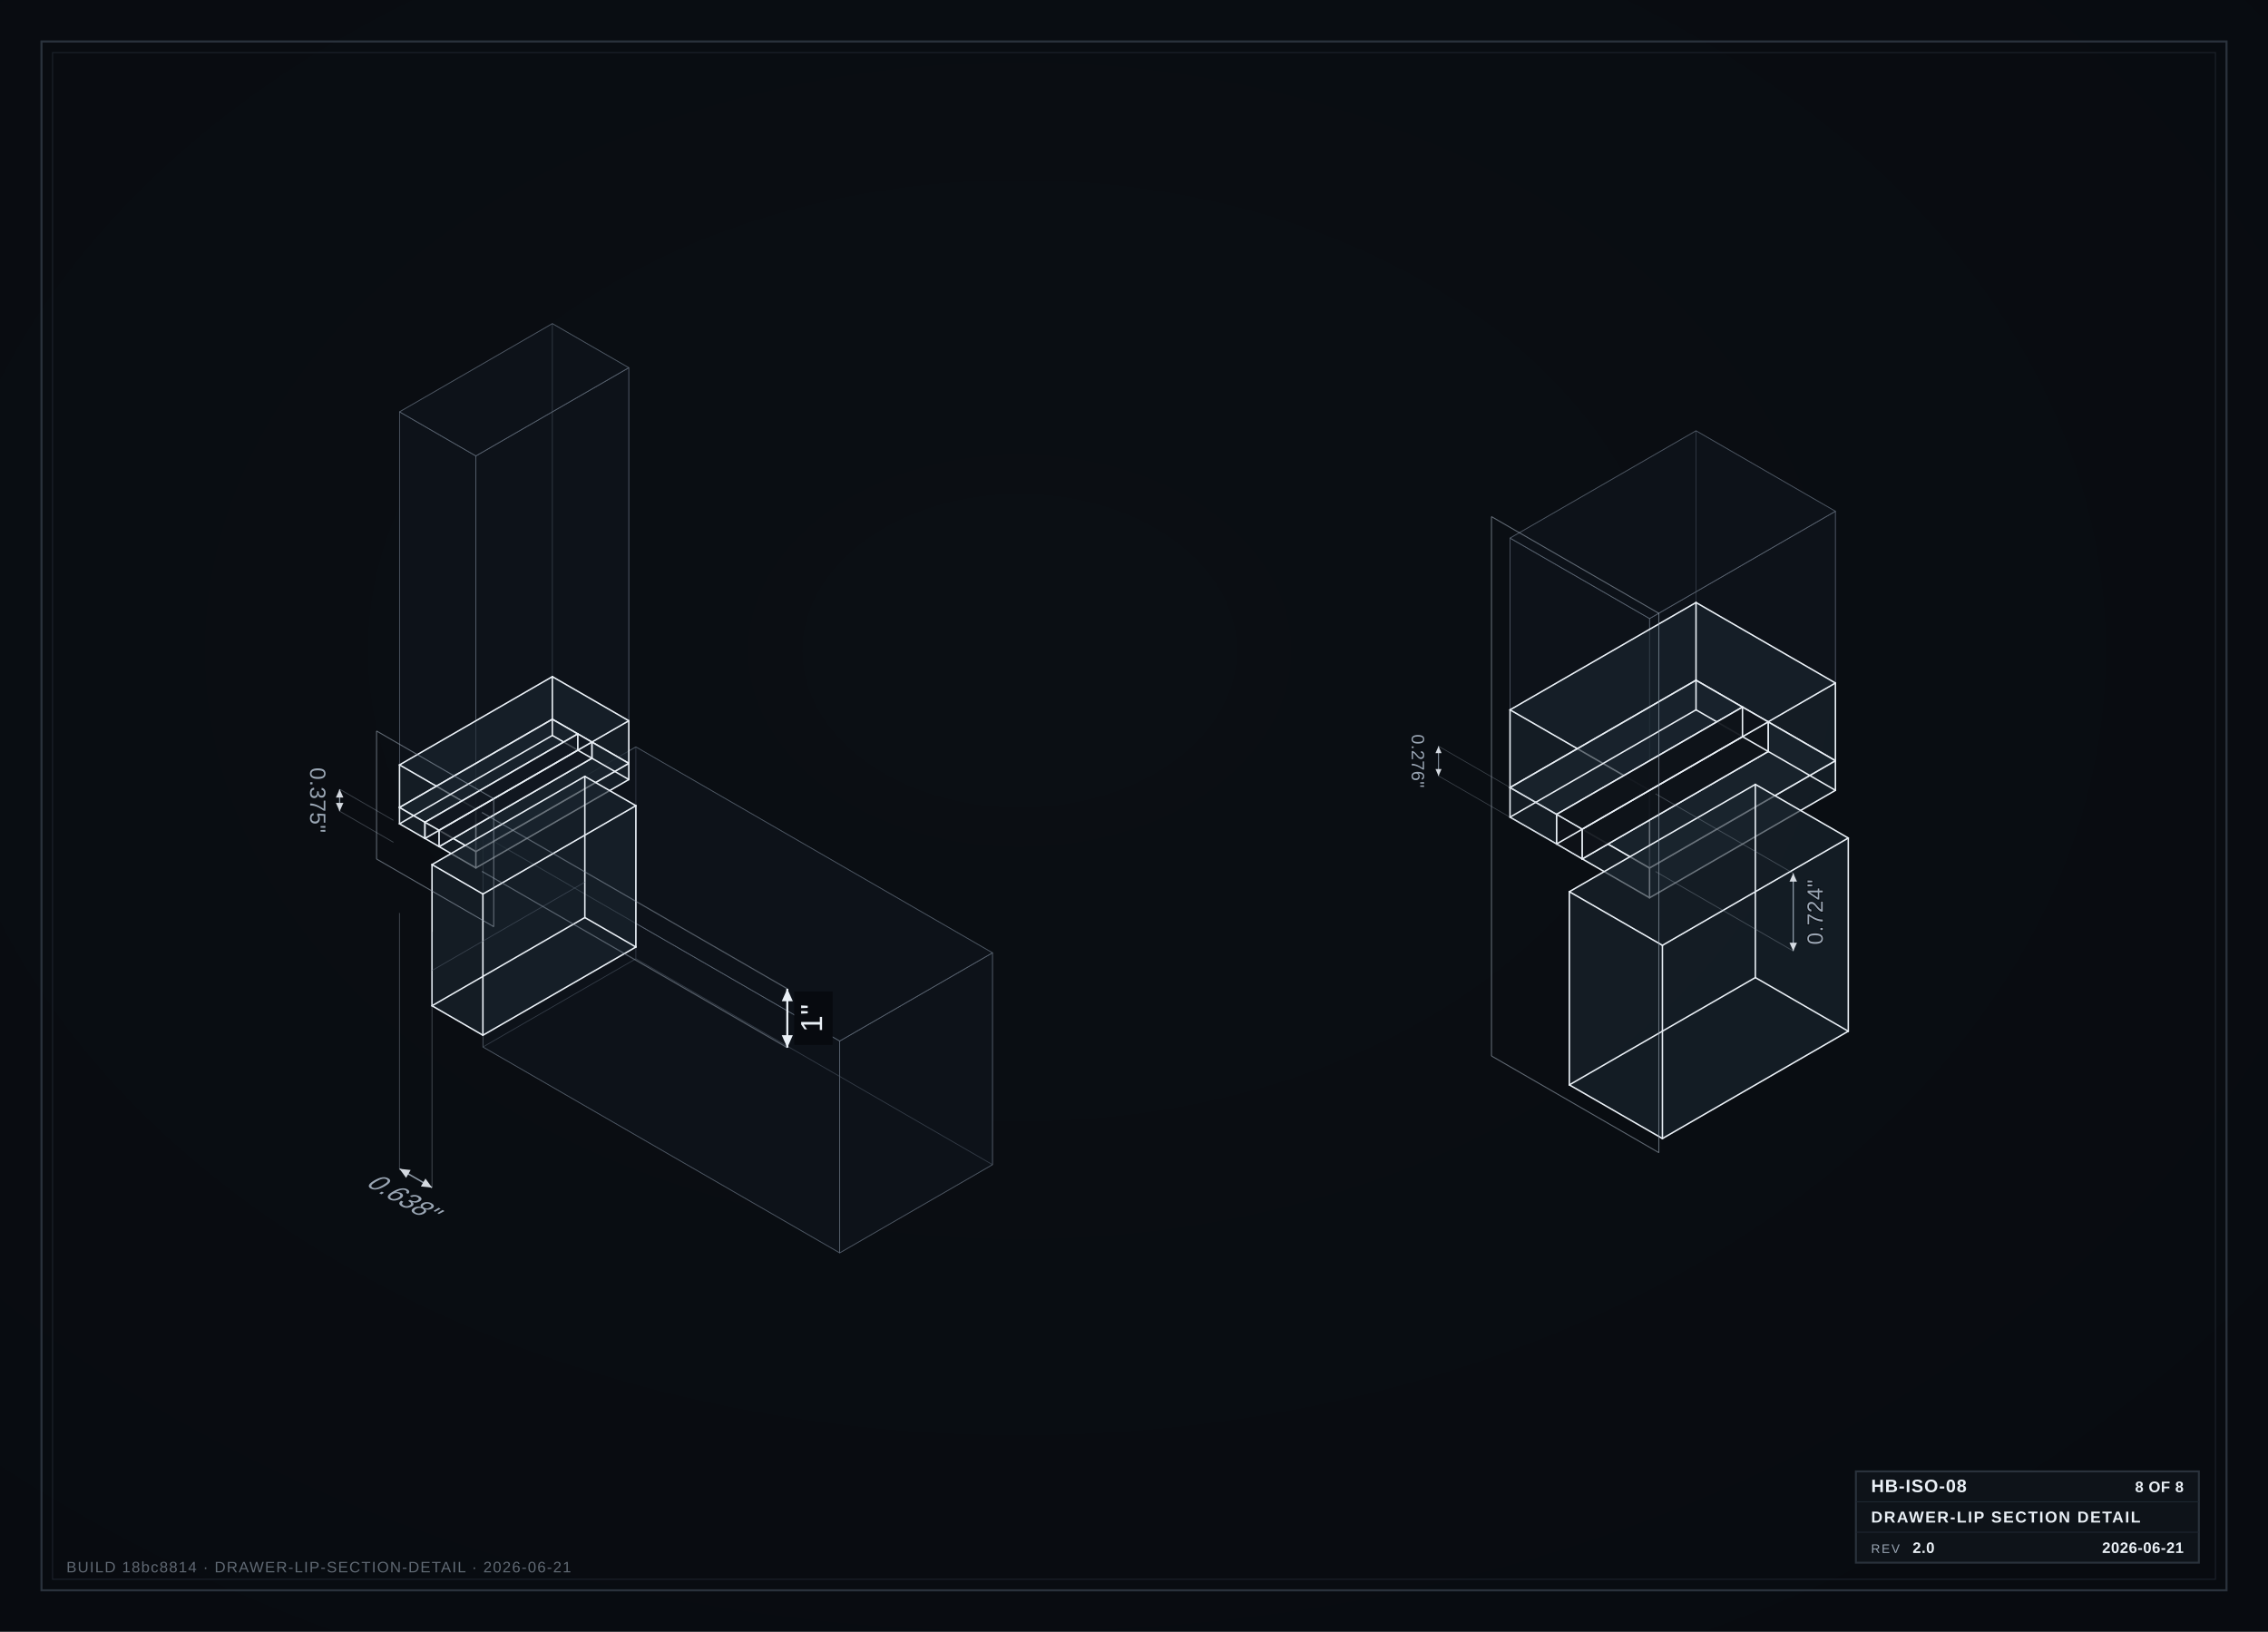
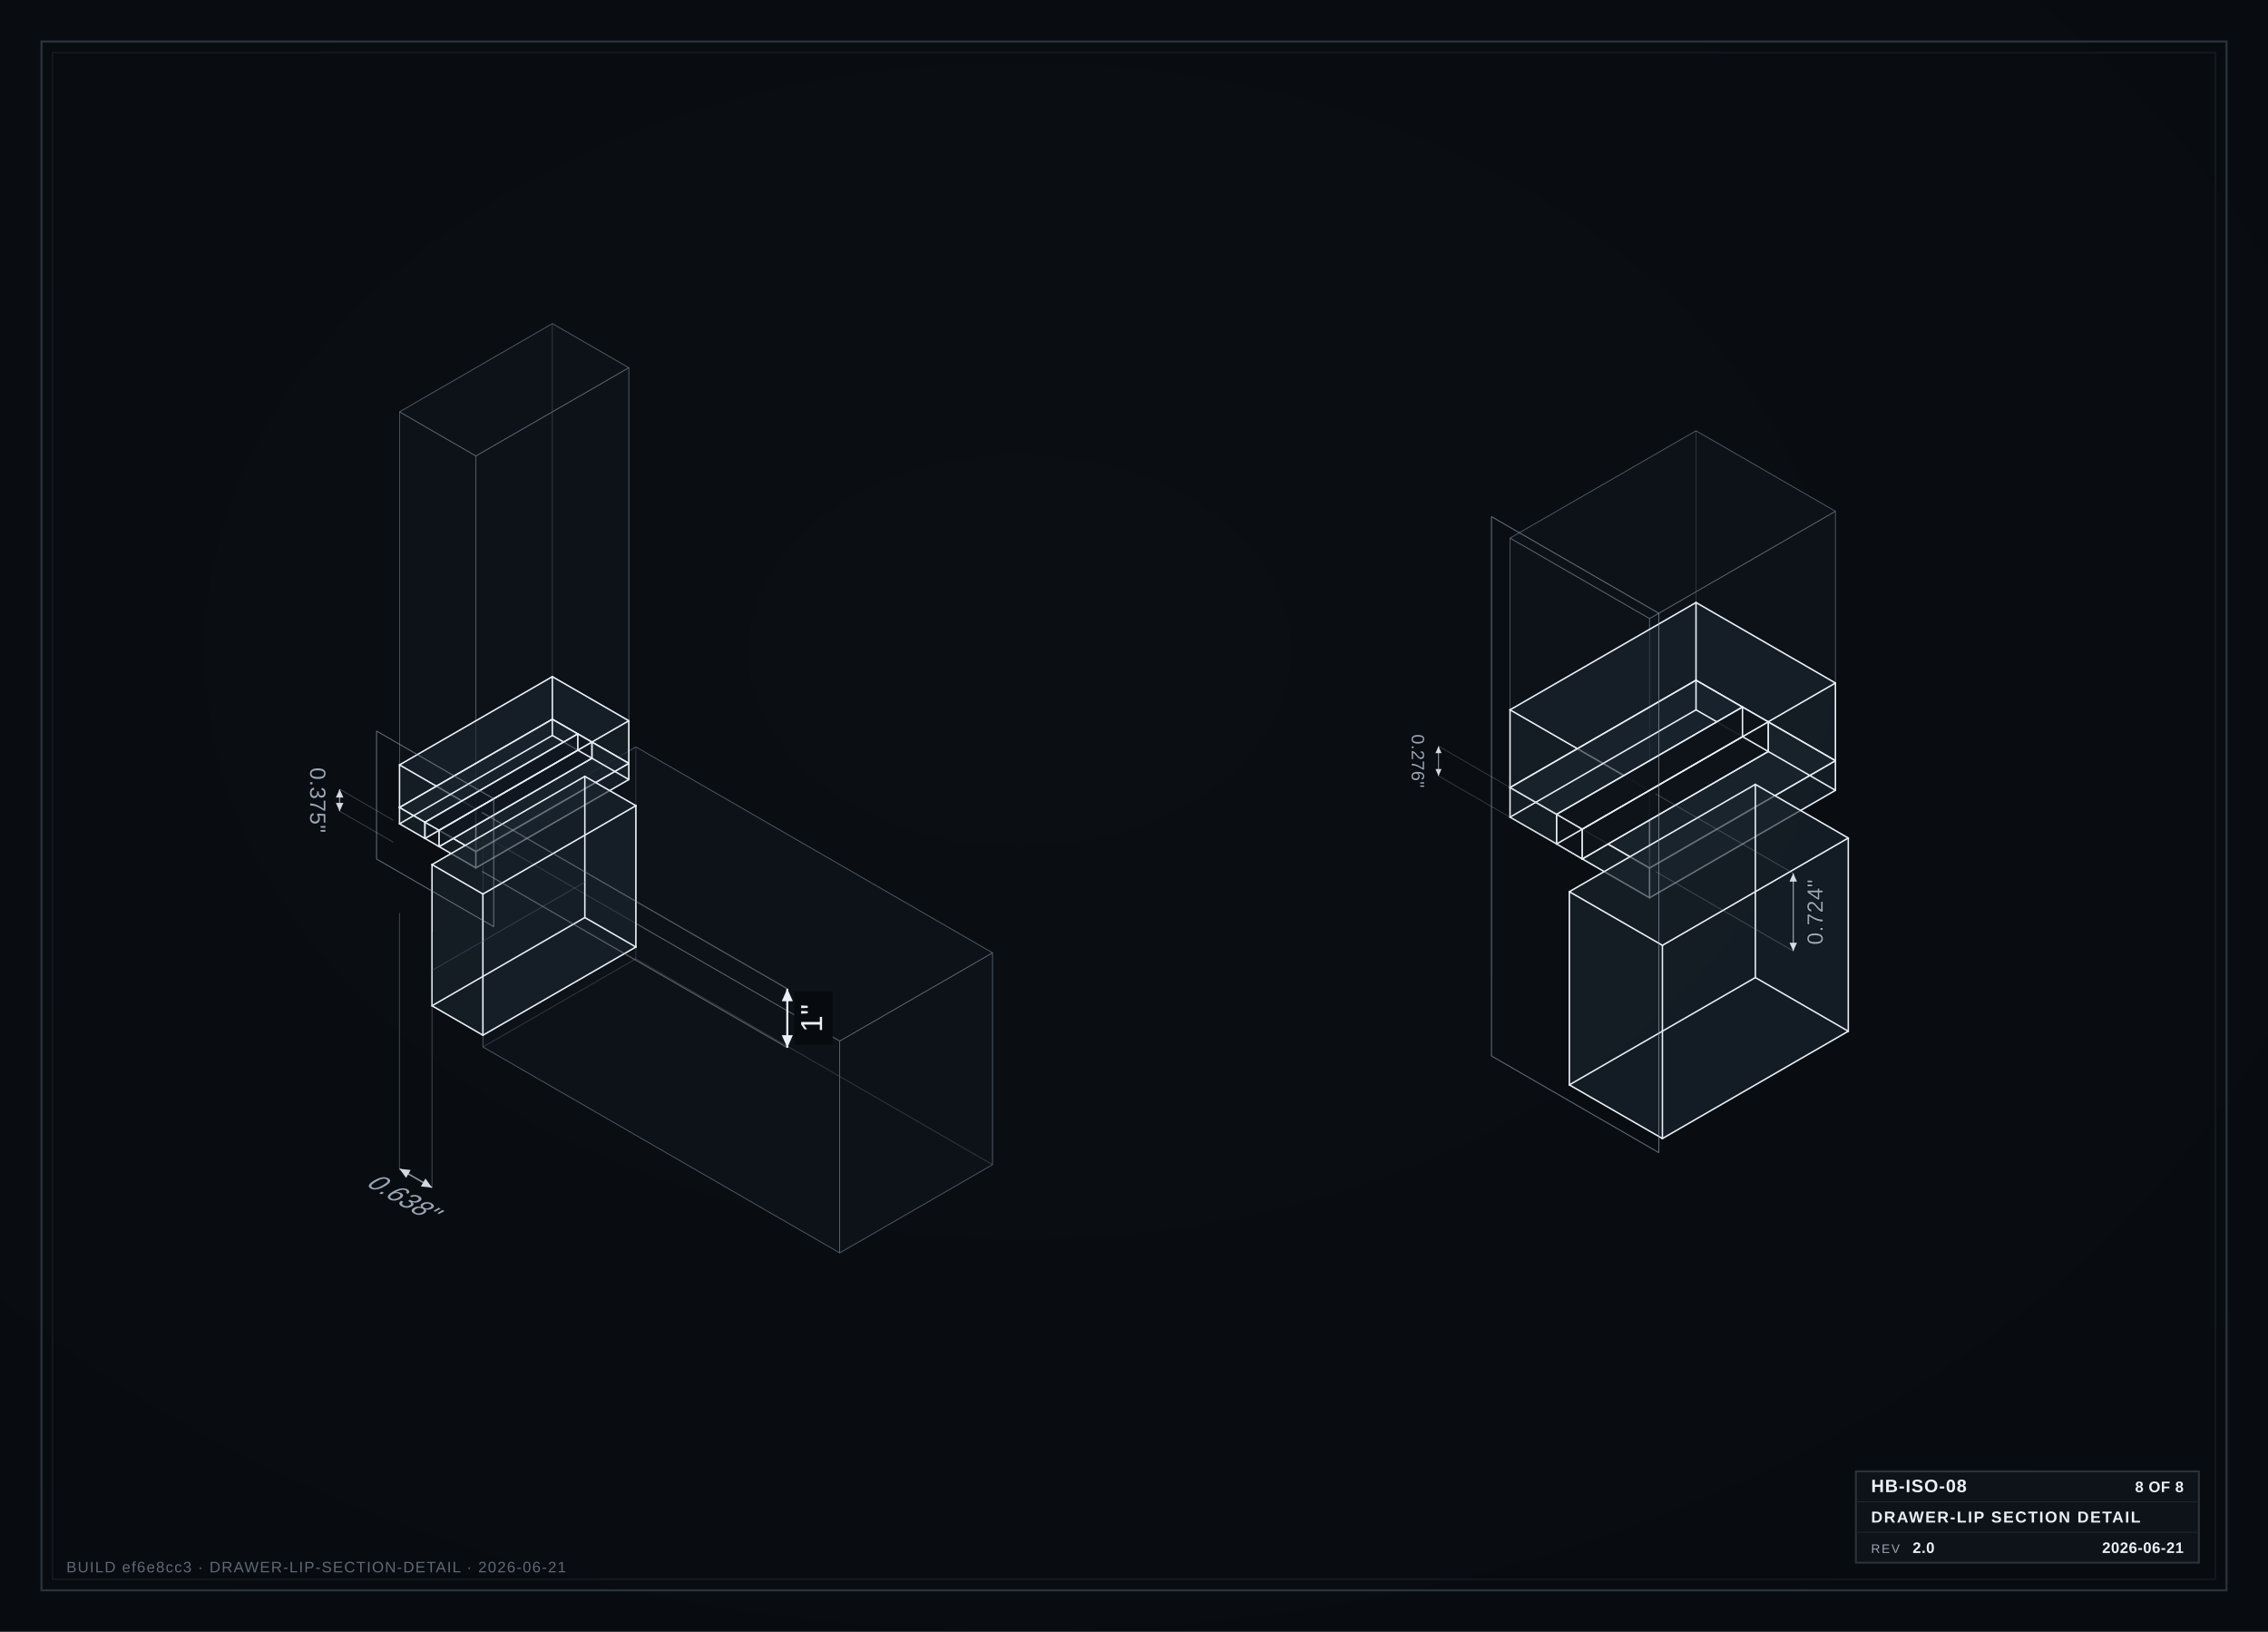
<svg xmlns="http://www.w3.org/2000/svg" viewBox="0 0 1640 1180" data-bf-class="new-world-isometric" data-bf-sheet="drawer-lip-section-detail" data-bf-view="multi-panel">
  <defs>
    <radialGradient id="bg" cx="0.45" cy="0.4" r="0.95">
      <stop offset="0" stop-color="#0B0F14" />
      <stop offset="1" stop-color="#070A0F" />
    </radialGradient>
    <marker id="dimArrow-primary" markerWidth="11" markerHeight="10" refX="9" refY="4" orient="auto-start-reverse" markerUnits="userSpaceOnUse">
      <path d="M0,0 L9,4 L0,8 Z" fill="#EAF0F6" />
    </marker>
    <marker id="dimArrow-secondary" markerWidth="9.4" markerHeight="8.6" refX="7.4" refY="3.3" orient="auto-start-reverse" markerUnits="userSpaceOnUse">
      <path d="M0,0 L7.4,3.3 L0,6.6 Z" fill="#EAF0F6" />
    </marker>
    <marker id="dimArrow-tight" markerWidth="8" markerHeight="7.4" refX="6" refY="2.7" orient="auto-start-reverse" markerUnits="userSpaceOnUse">
      <path d="M0,0 L6,2.7 L0,5.4 Z" fill="#EAF0F6" />
    </marker>
    <marker id="dimArrow-micro" markerWidth="7" markerHeight="6.4" refX="5" refY="2.2" orient="auto-start-reverse" markerUnits="userSpaceOnUse">
      <path d="M0,0 L5,2.2 L0,4.4 Z" fill="#EAF0F6" />
    </marker>
    <style>
      .face   { fill:#1B2530; fill-opacity:0.62; stroke:#9AA6B4; stroke-width:0.5; stroke-opacity:0.5; stroke-linejoin:round; }
      .faceDk { fill:#0E141C; fill-opacity:0.72; stroke:#9AA6B4; stroke-width:0.5; stroke-opacity:0.4; stroke-linejoin:round; }
      .spk    { fill:#0E1218; fill-opacity:0.92; stroke:#9AA6B4; stroke-width:0.6; }
      .metal  { fill:none; stroke:#8B95A1; stroke-width:0.9; }
      .edge   { stroke:#EAF0F6;  stroke-width:1.05; fill:none; stroke-linecap:round; stroke-linejoin:round; }
      .edgeS  { stroke:#9AA6B4; stroke-width:0.7;  fill:none; opacity:0.6; }
      .edgeF  { stroke:#5A6675; stroke-width:0.55; fill:none; opacity:0.5; }
      .explode { stroke:#9AA6B4; stroke-width:0.7; fill:none; stroke-dasharray:2 6; stroke-linecap:round; opacity:0.55; }
      .dimline-primary { stroke:#EAF0F6; stroke-width:1.5; }
      .dimline-secondary { stroke:#9AA6B4; stroke-width:1.05; opacity:0.9; }
      .dimline-tight { stroke:#9AA6B4; stroke-width:0.85; opacity:0.9; }
      .dimline-micro { stroke:#9AA6B4; stroke-width:0.7; opacity:0.9; }
      .ext-primary { stroke:#9AA6B4; stroke-width:0.8; opacity:0.5; }
      .ext-secondary { stroke:#9AA6B4; stroke-width:0.7; opacity:0.35; }
      .ext-tight { stroke:#9AA6B4; stroke-width:0.6; opacity:0.35; }
      .ext-micro { stroke:#9AA6B4; stroke-width:0.5; opacity:0.35; }
      .dimKnockout { fill:#070A0F; stroke:none; }
      /* dimension typography — the ONLY three sizes (07 §3B). The thin halo is ANTI-ALIAS support only, never
         line clearance: the dim line is broken around the number (or the number sits outside it), so no line
         ever runs beneath a glyph. */
      .dimtext { fill:#EAF0F6; font-family:"Helvetica Neue","Segoe UI",Arial,system-ui,sans-serif; letter-spacing:0.3px; paint-order:stroke; stroke:#070A0F; stroke-width:1.1px; }
      .dimP { font-size:22px; }
      .dimS { font-size:18px; fill:#9AA6B4; }
      .dimT { font-size:16px; fill:#9AA6B4; }
      .dimM { font-size:13px; fill:#9AA6B4; }
      /* COMPACT title-block typography (07 §3B): the drawing title lives ONLY here (no top sheet title); the
         title is class="ttl" so it is exempt from the descriptive-label scan and the proof's text.ttl probe. */
      .ttl   { fill:#EAF0F6;    font-family:"Helvetica Neue","Segoe UI",Arial,system-ui,sans-serif; font-size:11.5px; letter-spacing:1px; font-weight:600; }
      .tnum  { fill:#EAF0F6;    font-family:"Helvetica Neue","Segoe UI",Arial,system-ui,sans-serif; font-size:13px; letter-spacing:0.6px; font-weight:700; }
      .tlab  { fill:#9AA6B4; font-family:"Helvetica Neue","Segoe UI",Arial,system-ui,sans-serif; font-size:9px;  letter-spacing:1.1px; }
      .tval  { fill:#EAF0F6;    font-family:"Helvetica Neue","Segoe UI",Arial,system-ui,sans-serif; font-size:11px; letter-spacing:0.3px; font-weight:600; }
      .wm    { fill:#9AA6B4; font-family:"Helvetica Neue","Segoe UI",Arial,system-ui,sans-serif; font-size:11px; letter-spacing:0.8px; opacity:0.6; }
    </style>
  </defs>
  <rect x="0" y="0" width="1640" height="1180" fill="url(#bg)" />
  <rect x="30" y="30" width="1580" height="1120" fill="none" stroke="#2A323C" stroke-width="1.5" />
  <rect x="38" y="38" width="1564" height="1104" fill="none" stroke="#1A2029" stroke-width="0.8" />
  <g id="iso-model">
    <path d="M288.9,553.1 L344.1,585 L344.1,329.7 L288.9,297.8 Z" class="faceDk" />
    <path d="M454.7,521.2 L344.1,585 L344.1,329.7 L454.7,265.9 Z" class="faceDk" />
    <path d="M399.4,234 L454.7,265.9 L344.1,329.7 L288.9,297.8 Z" class="faceDk" />
    <line x1="399.4" y1="489.3" x2="454.7" y2="521.2" class="edgeF" />
    <line x1="454.7" y1="521.2" x2="454.7" y2="265.9" class="edgeF" />
    <line x1="454.7" y1="265.9" x2="399.4" y2="234" class="edgeF" />
    <line x1="399.4" y1="234" x2="399.4" y2="489.3" class="edgeF" />
    <line x1="288.9" y1="553.1" x2="344.1" y2="585" class="edgeF" />
    <line x1="344.1" y1="585" x2="344.1" y2="329.7" class="edgeF" />
    <line x1="344.1" y1="329.7" x2="288.9" y2="297.8" class="edgeF" />
    <line x1="288.9" y1="297.8" x2="288.9" y2="553.1" class="edgeF" />
    <line x1="399.4" y1="489.3" x2="288.9" y2="553.1" class="edgeF" />
    <line x1="454.7" y1="521.2" x2="344.1" y2="585" class="edgeF" />
    <line x1="454.7" y1="265.9" x2="344.1" y2="329.7" class="edgeF" />
    <line x1="399.4" y1="234" x2="288.9" y2="297.8" class="edgeF" />
    <path d="M349.2,757.1 L607.2,906 L607.2,752.8 L349.2,603.9 Z" class="faceDk" />
    <path d="M717.7,842.2 L607.2,906 L607.2,752.8 L717.7,689 Z" class="faceDk" />
    <path d="M459.8,540.1 L717.7,689 L607.2,752.8 L349.2,603.9 Z" class="faceDk" />
    <line x1="459.8" y1="693.3" x2="717.7" y2="842.2" class="edgeF" />
    <line x1="717.7" y1="842.2" x2="717.7" y2="689" class="edgeF" />
    <line x1="717.7" y1="689" x2="459.8" y2="540.1" class="edgeF" />
    <line x1="459.8" y1="540.1" x2="459.8" y2="693.3" class="edgeF" />
    <line x1="349.2" y1="757.1" x2="607.2" y2="906" class="edgeF" />
    <line x1="607.2" y1="906" x2="607.2" y2="752.8" class="edgeF" />
    <line x1="607.2" y1="752.8" x2="349.2" y2="603.9" class="edgeF" />
    <line x1="349.2" y1="603.9" x2="349.2" y2="757.1" class="edgeF" />
    <line x1="459.8" y1="693.3" x2="349.2" y2="757.1" class="edgeF" />
    <line x1="717.7" y1="842.2" x2="607.2" y2="906" class="edgeF" />
    <line x1="717.7" y1="689" x2="607.2" y2="752.8" class="edgeF" />
    <line x1="459.8" y1="540.1" x2="349.2" y2="603.9" class="edgeF" />
    <path d="M288.9,583.9 L344.1,615.8 L344.1,585 L288.9,553.1 Z" class="face" />
    <path d="M454.7,552 L344.1,615.8 L344.1,585 L454.7,521.2 Z" class="face" />
    <path d="M399.4,489.3 L454.7,521.2 L344.1,585 L288.9,553.1 Z" class="face" />
    <line x1="399.4" y1="520.1" x2="454.7" y2="552" class="edge" />
    <line x1="454.7" y1="552" x2="454.7" y2="521.2" class="edge" />
    <line x1="454.7" y1="521.2" x2="399.4" y2="489.3" class="edge" />
    <line x1="399.4" y1="489.3" x2="399.4" y2="520.1" class="edge" />
    <line x1="288.9" y1="583.9" x2="344.1" y2="615.8" class="edge" />
    <line x1="344.1" y1="615.8" x2="344.1" y2="585" class="edge" />
    <line x1="344.1" y1="585" x2="288.9" y2="553.1" class="edge" />
    <line x1="288.9" y1="553.1" x2="288.9" y2="583.9" class="edge" />
    <line x1="399.4" y1="520.1" x2="288.9" y2="583.9" class="edge" />
    <line x1="454.7" y1="552" x2="344.1" y2="615.8" class="edge" />
    <line x1="454.7" y1="521.2" x2="344.1" y2="585" class="edge" />
    <line x1="399.4" y1="489.3" x2="288.9" y2="553.1" class="edge" />
    <path d="M288.9,595.7 L307.3,606.3 L307.3,594.6 L288.9,583.9 Z" class="face" />
    <path d="M417.8,542.5 L307.3,606.3 L307.3,594.6 L417.8,530.7 Z" class="face" />
    <path d="M399.4,520.1 L417.8,530.7 L307.3,594.6 L288.9,583.9 Z" class="face" />
    <line x1="399.4" y1="531.8" x2="417.8" y2="542.5" class="edge" />
    <line x1="417.8" y1="542.5" x2="417.8" y2="530.7" class="edge" />
    <line x1="417.8" y1="530.7" x2="399.4" y2="520.1" class="edge" />
    <line x1="399.4" y1="520.1" x2="399.4" y2="531.8" class="edge" />
    <line x1="288.9" y1="595.7" x2="307.3" y2="606.3" class="edge" />
    <line x1="307.3" y1="606.3" x2="307.3" y2="594.6" class="edge" />
    <line x1="307.3" y1="594.6" x2="288.9" y2="583.9" class="edge" />
    <line x1="288.9" y1="583.9" x2="288.9" y2="595.7" class="edge" />
    <line x1="399.4" y1="531.8" x2="288.9" y2="595.7" class="edge" />
    <line x1="417.8" y1="542.5" x2="307.3" y2="606.3" class="edge" />
    <line x1="417.8" y1="530.7" x2="307.3" y2="594.6" class="edge" />
    <line x1="399.4" y1="520.1" x2="288.9" y2="583.9" class="edge" />
    <path d="M317.5,612.2 L344.1,627.6 L344.1,615.8 L317.5,600.4 Z" class="face" />
    <path d="M454.7,563.7 L344.1,627.6 L344.1,615.8 L454.7,552 Z" class="face" />
    <path d="M428,536.6 L454.7,552 L344.1,615.8 L317.5,600.4 Z" class="face" />
    <line x1="428" y1="548.3" x2="454.7" y2="563.7" class="edge" />
    <line x1="454.7" y1="563.7" x2="454.7" y2="552" class="edge" />
    <line x1="454.7" y1="552" x2="428" y2="536.6" class="edge" />
    <line x1="428" y1="536.6" x2="428" y2="548.3" class="edge" />
    <line x1="317.5" y1="612.2" x2="344.1" y2="627.6" class="edge" />
    <line x1="344.1" y1="627.6" x2="344.1" y2="615.8" class="edge" />
    <line x1="344.1" y1="615.8" x2="317.5" y2="600.4" class="edge" />
    <line x1="317.5" y1="600.4" x2="317.5" y2="612.2" class="edge" />
    <line x1="428" y1="548.3" x2="317.5" y2="612.2" class="edge" />
    <line x1="454.7" y1="563.7" x2="344.1" y2="627.6" class="edge" />
    <line x1="454.7" y1="552" x2="344.1" y2="615.8" class="edge" />
    <line x1="428" y1="536.6" x2="317.5" y2="600.4" class="edge" />
    <path d="M307.3,606.3 L317.5,612.2 L317.5,600.4 L307.3,594.6 Z" class="faceDk" />
    <path d="M428,548.3 L317.5,612.2 L317.5,600.4 L428,536.6 Z" class="faceDk" />
    <path d="M417.8,530.7 L428,536.6 L317.5,600.4 L307.3,594.6 Z" class="faceDk" />
    <line x1="417.8" y1="542.5" x2="428" y2="548.3" class="edge" />
    <line x1="428" y1="548.3" x2="428" y2="536.6" class="edge" />
    <line x1="428" y1="536.6" x2="417.8" y2="530.7" class="edge" />
    <line x1="417.8" y1="530.7" x2="417.8" y2="542.5" class="edge" />
    <line x1="307.3" y1="606.3" x2="317.5" y2="612.2" class="edge" />
    <line x1="317.5" y1="612.2" x2="317.5" y2="600.4" class="edge" />
    <line x1="317.5" y1="600.4" x2="307.3" y2="594.6" class="edge" />
    <line x1="307.3" y1="594.6" x2="307.3" y2="606.3" class="edge" />
    <line x1="417.8" y1="542.5" x2="307.3" y2="606.3" class="edge" />
    <line x1="428" y1="548.3" x2="317.5" y2="612.2" class="edge" />
    <line x1="428" y1="536.6" x2="317.5" y2="600.4" class="edge" />
    <line x1="417.8" y1="530.7" x2="307.3" y2="594.6" class="edge" />
    <path d="M312.4,727.3 L349.2,748.6 L349.2,646.5 L312.4,625.2 Z" class="face" />
    <path d="M459.8,684.8 L349.2,748.6 L349.2,646.5 L459.8,582.6 Z" class="face" />
    <path d="M422.9,561.4 L459.8,582.6 L349.2,646.5 L312.4,625.2 Z" class="face" />
    <line x1="422.9" y1="663.5" x2="459.8" y2="684.8" class="edge" />
    <line x1="459.8" y1="684.8" x2="459.8" y2="582.6" class="edge" />
    <line x1="459.8" y1="582.6" x2="422.9" y2="561.4" class="edge" />
    <line x1="422.9" y1="561.4" x2="422.9" y2="663.5" class="edge" />
    <line x1="312.4" y1="727.3" x2="349.2" y2="748.6" class="edge" />
    <line x1="349.2" y1="748.6" x2="349.2" y2="646.5" class="edge" />
    <line x1="349.2" y1="646.5" x2="312.4" y2="625.2" class="edge" />
    <line x1="312.4" y1="625.2" x2="312.4" y2="727.3" class="edge" />
    <line x1="422.9" y1="663.5" x2="312.4" y2="727.3" class="edge" />
    <line x1="459.8" y1="684.8" x2="349.2" y2="748.6" class="edge" />
    <line x1="459.8" y1="582.6" x2="349.2" y2="646.5" class="edge" />
    <line x1="422.9" y1="561.4" x2="312.4" y2="625.2" class="edge" />
    <line x1="272.3" y1="621.2" x2="357" y2="670.1" class="edgeS" />
    <line x1="357" y1="670.1" x2="357" y2="577.6" class="edgeS" />
    <line x1="357" y1="577.6" x2="272.3" y2="528.6" class="edgeS" />
    <line x1="272.3" y1="528.6" x2="272.3" y2="621.2" class="edgeS" />
    <line x1="422.9" y1="637.9" x2="312.4" y2="701.8" class="edgeF" />
    <path d="M1091.9,513.3 L1192.8,571.5 L1192.8,447.3 L1091.9,389.1 Z" class="faceDk" />
    <path d="M1327.2,493.9 L1192.8,571.5 L1192.8,447.3 L1327.2,369.7 Z" class="faceDk" />
    <path d="M1226.4,311.5 L1327.2,369.7 L1192.8,447.3 L1091.9,389.1 Z" class="faceDk" />
    <line x1="1226.4" y1="435.7" x2="1327.2" y2="493.9" class="edgeF" />
    <line x1="1327.2" y1="493.9" x2="1327.2" y2="369.7" class="edgeF" />
    <line x1="1327.2" y1="369.7" x2="1226.4" y2="311.5" class="edgeF" />
    <line x1="1226.4" y1="311.5" x2="1226.4" y2="435.7" class="edgeF" />
    <line x1="1091.9" y1="513.3" x2="1192.8" y2="571.5" class="edgeF" />
    <line x1="1192.8" y1="571.5" x2="1192.8" y2="447.3" class="edgeF" />
    <line x1="1192.8" y1="447.3" x2="1091.9" y2="389.1" class="edgeF" />
    <line x1="1091.9" y1="389.1" x2="1091.9" y2="513.3" class="edgeF" />
    <line x1="1226.4" y1="435.7" x2="1091.9" y2="513.3" class="edgeF" />
    <line x1="1327.2" y1="493.9" x2="1192.8" y2="571.5" class="edgeF" />
    <line x1="1327.2" y1="369.7" x2="1192.8" y2="447.3" class="edgeF" />
    <line x1="1226.4" y1="311.5" x2="1091.9" y2="389.1" class="edgeF" />
    <path d="M1091.9,569.5 L1192.8,627.7 L1192.8,571.5 L1091.9,513.3 Z" class="face" />
    <path d="M1327.2,550.1 L1192.8,627.7 L1192.8,571.5 L1327.2,493.9 Z" class="face" />
    <path d="M1226.4,435.7 L1327.2,493.9 L1192.8,571.5 L1091.9,513.3 Z" class="face" />
    <line x1="1226.4" y1="491.9" x2="1327.2" y2="550.1" class="edge" />
    <line x1="1327.2" y1="550.1" x2="1327.2" y2="493.9" class="edge" />
    <line x1="1327.2" y1="493.9" x2="1226.4" y2="435.7" class="edge" />
    <line x1="1226.4" y1="435.7" x2="1226.4" y2="491.9" class="edge" />
    <line x1="1091.9" y1="569.5" x2="1192.8" y2="627.7" class="edge" />
    <line x1="1192.8" y1="627.7" x2="1192.8" y2="571.5" class="edge" />
    <line x1="1192.8" y1="571.5" x2="1091.9" y2="513.3" class="edge" />
    <line x1="1091.9" y1="513.3" x2="1091.9" y2="569.5" class="edge" />
    <line x1="1226.4" y1="491.9" x2="1091.9" y2="569.5" class="edge" />
    <line x1="1327.2" y1="550.1" x2="1192.8" y2="627.7" class="edge" />
    <line x1="1327.2" y1="493.9" x2="1192.8" y2="571.5" class="edge" />
    <line x1="1226.4" y1="435.7" x2="1091.9" y2="513.3" class="edge" />
    <path d="M1091.9,590.9 L1125.6,610.3 L1125.6,588.9 L1091.9,569.5 Z" class="face" />
    <path d="M1260,532.7 L1125.6,610.3 L1125.6,588.9 L1260,511.3 Z" class="face" />
    <path d="M1226.4,491.9 L1260,511.3 L1125.6,588.9 L1091.9,569.5 Z" class="face" />
    <line x1="1226.4" y1="513.3" x2="1260" y2="532.7" class="edge" />
    <line x1="1260" y1="532.7" x2="1260" y2="511.3" class="edge" />
    <line x1="1260" y1="511.3" x2="1226.4" y2="491.9" class="edge" />
    <line x1="1226.4" y1="491.9" x2="1226.4" y2="513.3" class="edge" />
    <line x1="1091.9" y1="590.9" x2="1125.6" y2="610.3" class="edge" />
    <line x1="1125.6" y1="610.3" x2="1125.6" y2="588.9" class="edge" />
    <line x1="1125.6" y1="588.9" x2="1091.9" y2="569.5" class="edge" />
    <line x1="1091.9" y1="569.5" x2="1091.9" y2="590.9" class="edge" />
    <line x1="1226.4" y1="513.3" x2="1091.9" y2="590.9" class="edge" />
    <line x1="1260" y1="532.7" x2="1125.6" y2="610.3" class="edge" />
    <line x1="1260" y1="511.3" x2="1125.6" y2="588.9" class="edge" />
    <line x1="1226.4" y1="491.9" x2="1091.9" y2="569.5" class="edge" />
    <path d="M1144.1,621.1 L1192.8,649.2 L1192.8,627.7 L1144.1,599.6 Z" class="face" />
    <path d="M1327.2,571.5 L1192.8,649.2 L1192.8,627.7 L1327.2,550.1 Z" class="face" />
    <path d="M1278.6,522 L1327.2,550.1 L1192.8,627.7 L1144.1,599.6 Z" class="face" />
    <line x1="1278.6" y1="543.4" x2="1327.2" y2="571.5" class="edge" />
    <line x1="1327.2" y1="571.5" x2="1327.2" y2="550.1" class="edge" />
    <line x1="1327.2" y1="550.1" x2="1278.6" y2="522" class="edge" />
    <line x1="1278.6" y1="522" x2="1278.6" y2="543.4" class="edge" />
    <line x1="1144.1" y1="621.1" x2="1192.8" y2="649.2" class="edge" />
    <line x1="1192.8" y1="649.2" x2="1192.8" y2="627.7" class="edge" />
    <line x1="1192.8" y1="627.7" x2="1144.1" y2="599.6" class="edge" />
    <line x1="1144.1" y1="599.6" x2="1144.1" y2="621.1" class="edge" />
    <line x1="1278.6" y1="543.4" x2="1144.1" y2="621.1" class="edge" />
    <line x1="1327.2" y1="571.5" x2="1192.8" y2="649.2" class="edge" />
    <line x1="1327.2" y1="550.1" x2="1192.8" y2="627.7" class="edge" />
    <line x1="1278.6" y1="522" x2="1144.1" y2="599.6" class="edge" />
    <path d="M1125.6,610.3 L1144.1,621.1 L1144.1,599.6 L1125.6,588.9 Z" class="spk" />
    <path d="M1278.6,543.4 L1144.1,621.1 L1144.1,599.6 L1278.6,522 Z" class="spk" />
    <path d="M1260,511.3 L1278.6,522 L1144.1,599.6 L1125.6,588.9 Z" class="spk" />
    <line x1="1260" y1="532.7" x2="1278.6" y2="543.4" class="edge" />
    <line x1="1278.6" y1="543.4" x2="1278.6" y2="522" class="edge" />
    <line x1="1278.6" y1="522" x2="1260" y2="511.3" class="edge" />
    <line x1="1260" y1="511.3" x2="1260" y2="532.7" class="edge" />
    <line x1="1125.6" y1="610.3" x2="1144.1" y2="621.1" class="edge" />
    <line x1="1144.1" y1="621.1" x2="1144.1" y2="599.6" class="edge" />
    <line x1="1144.1" y1="599.6" x2="1125.6" y2="588.9" class="edge" />
    <line x1="1125.6" y1="588.9" x2="1125.6" y2="610.3" class="edge" />
    <line x1="1260" y1="532.7" x2="1125.6" y2="610.3" class="edge" />
    <line x1="1278.6" y1="543.4" x2="1144.1" y2="621.1" class="edge" />
    <line x1="1278.6" y1="522" x2="1144.1" y2="599.6" class="edge" />
    <line x1="1260" y1="511.3" x2="1125.6" y2="588.9" class="edge" />
    <path d="M1134.8,784.5 L1202.1,823.3 L1202.1,683.6 L1134.8,644.8 Z" class="face" />
    <path d="M1336.5,745.7 L1202.1,823.3 L1202.1,683.6 L1336.5,606 Z" class="face" />
    <path d="M1269.3,567.2 L1336.5,606 L1202.1,683.6 L1134.8,644.8 Z" class="face" />
    <line x1="1269.3" y1="706.9" x2="1336.5" y2="745.7" class="edge" />
    <line x1="1336.5" y1="745.7" x2="1336.5" y2="606" class="edge" />
    <line x1="1336.5" y1="606" x2="1269.3" y2="567.2" class="edge" />
    <line x1="1269.3" y1="567.2" x2="1269.3" y2="706.9" class="edge" />
    <line x1="1134.8" y1="784.5" x2="1202.1" y2="823.3" class="edge" />
    <line x1="1202.1" y1="823.3" x2="1202.1" y2="683.6" class="edge" />
    <line x1="1202.1" y1="683.6" x2="1134.8" y2="644.8" class="edge" />
    <line x1="1134.8" y1="644.8" x2="1134.8" y2="784.5" class="edge" />
    <line x1="1269.3" y1="706.9" x2="1134.8" y2="784.5" class="edge" />
    <line x1="1336.5" y1="745.7" x2="1202.1" y2="823.3" class="edge" />
    <line x1="1336.5" y1="606" x2="1202.1" y2="683.6" class="edge" />
    <line x1="1269.3" y1="567.2" x2="1134.8" y2="644.8" class="edge" />
    <line x1="1078.5" y1="763.6" x2="1199.5" y2="833.5" class="edgeS" />
    <line x1="1199.5" y1="833.5" x2="1199.5" y2="443.5" class="edgeS" />
    <line x1="1199.5" y1="443.5" x2="1078.5" y2="373.6" class="edgeS" />
    <line x1="1078.5" y1="373.6" x2="1078.5" y2="763.6" class="edgeS" />
  </g>
  <g id="iso-dimensions">
    <path d="M574.3,755.6 L574.3,717 L602.1,717 L602.1,755.6 Z" class="dimKnockout" />
    <line x1="348.5" y1="630.1" x2="569.3" y2="757.6" class="ext-primary" />
    <line x1="348.5" y1="587.5" x2="569.3" y2="715" class="ext-primary" />
    <line x1="569.3" y1="757.6" x2="569.3" y2="715" class="dimline-primary" marker-start="url(#dimArrow-primary)" marker-end="url(#dimArrow-primary)" />
    <text transform="translate(588.2 736.3) rotate(-90)" class="dimtext dimP" text-anchor="middle" dominant-baseline="middle">1"</text>
    <line x1="284.5" y1="609.1" x2="245.6" y2="586.6" class="ext-tight" />
    <line x1="284.5" y1="593.2" x2="245.6" y2="570.7" class="ext-tight" />
    <line x1="245.6" y1="586.6" x2="245.6" y2="570.7" class="dimline-tight" marker-start="url(#dimArrow-tight)" marker-end="url(#dimArrow-tight)" />
    <text transform="translate(228.8 578.6) rotate(90)" class="dimtext dimT" text-anchor="middle" dominant-baseline="middle">0.375"</text>
    <line x1="288.9" y1="660.2" x2="288.9" y2="845.2" class="ext-secondary" />
    <line x1="312.4" y1="673.8" x2="312.4" y2="858.8" class="ext-secondary" />
    <line x1="288.9" y1="845.2" x2="312.4" y2="858.8" class="dimline-secondary" marker-start="url(#dimArrow-secondary)" marker-end="url(#dimArrow-secondary)" />
    <text transform="translate(291.9 867.1) rotate(30) skewX(-30)" class="dimtext dimS" text-anchor="middle" dominant-baseline="middle">0.638"</text>
    <line x1="1139.8" y1="618.6" x2="1040.2" y2="561.1" class="ext-micro" />
    <line x1="1139.8" y1="597.1" x2="1040.2" y2="539.6" class="ext-micro" />
    <line x1="1040.2" y1="561.1" x2="1040.2" y2="539.6" class="dimline-micro" marker-start="url(#dimArrow-micro)" marker-end="url(#dimArrow-micro)" />
    <text transform="translate(1024.5 550.3) rotate(90)" class="dimtext dimM" text-anchor="middle" dominant-baseline="middle">0.276"</text>
    <line x1="1197.1" y1="630.2" x2="1296.7" y2="687.7" class="ext-tight" />
    <line x1="1197.1" y1="574" x2="1296.7" y2="631.5" class="ext-tight" />
    <line x1="1296.7" y1="687.7" x2="1296.7" y2="631.5" class="dimline-tight" marker-start="url(#dimArrow-tight)" marker-end="url(#dimArrow-tight)" />
    <text transform="translate(1313.5 659.6) rotate(-90)" class="dimtext dimT" text-anchor="middle" dominant-baseline="middle">0.724"</text>
  </g>
  <rect x="1342" y="1064" width="248" height="66" fill="#0E1319" stroke="#2A323C" stroke-width="1.4" />
  <line x1="1342" y1="1086" x2="1590" y2="1086" stroke="#1E2630" stroke-width="0.7" />
  <line x1="1342" y1="1108" x2="1590" y2="1108" stroke="#1E2630" stroke-width="0.7" />
  <text class="tnum" x="1353" y="1079">HB-ISO-08</text>
  <text class="tval" x="1579" y="1079" text-anchor="end">8 OF 8</text>
  <text class="ttl" x="1353" y="1101">DRAWER-LIP SECTION DETAIL</text>
  <text class="tlab" x="1353" y="1123">REV</text>
  <text class="tval" x="1383" y="1123">2.0</text>
  <text class="tval" x="1579" y="1123" text-anchor="end">2026-06-21</text>
-   <text class="wm" x="48" y="1137">BUILD 18bc8814 · DRAWER-LIP-SECTION-DETAIL · 2026-06-21</text>
+   <text class="wm" x="48" y="1137">BUILD ef6e8cc3 · DRAWER-LIP-SECTION-DETAIL · 2026-06-21</text>
</svg>
